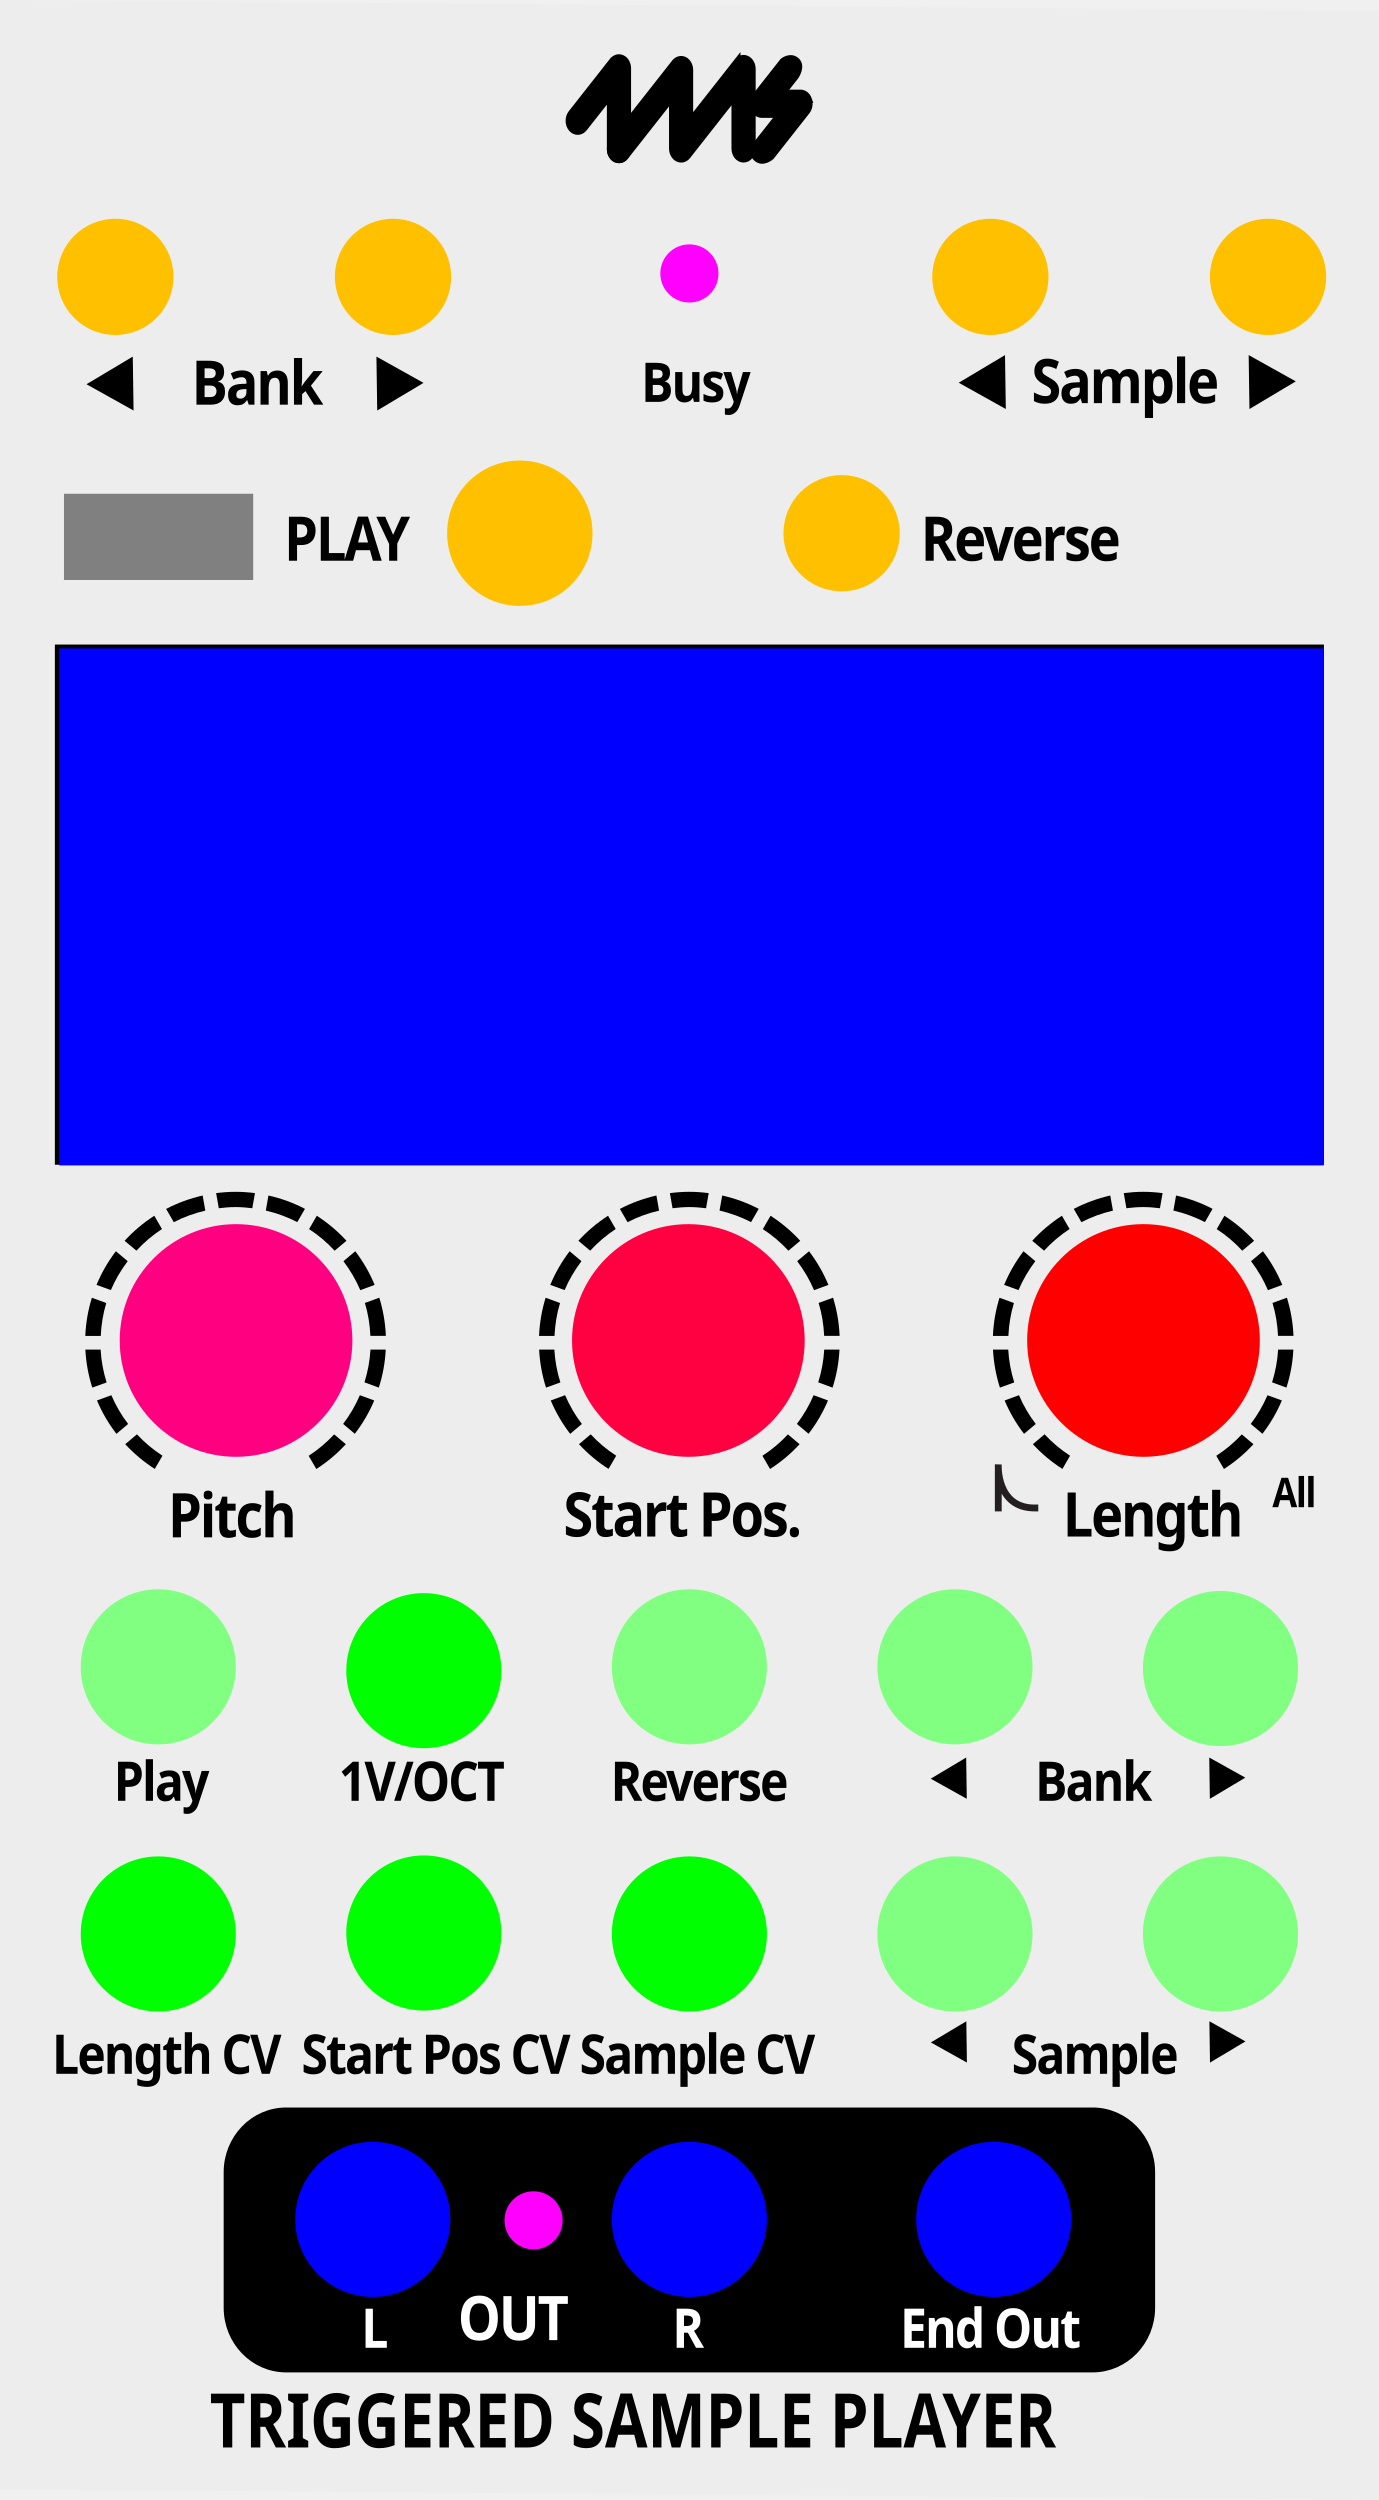
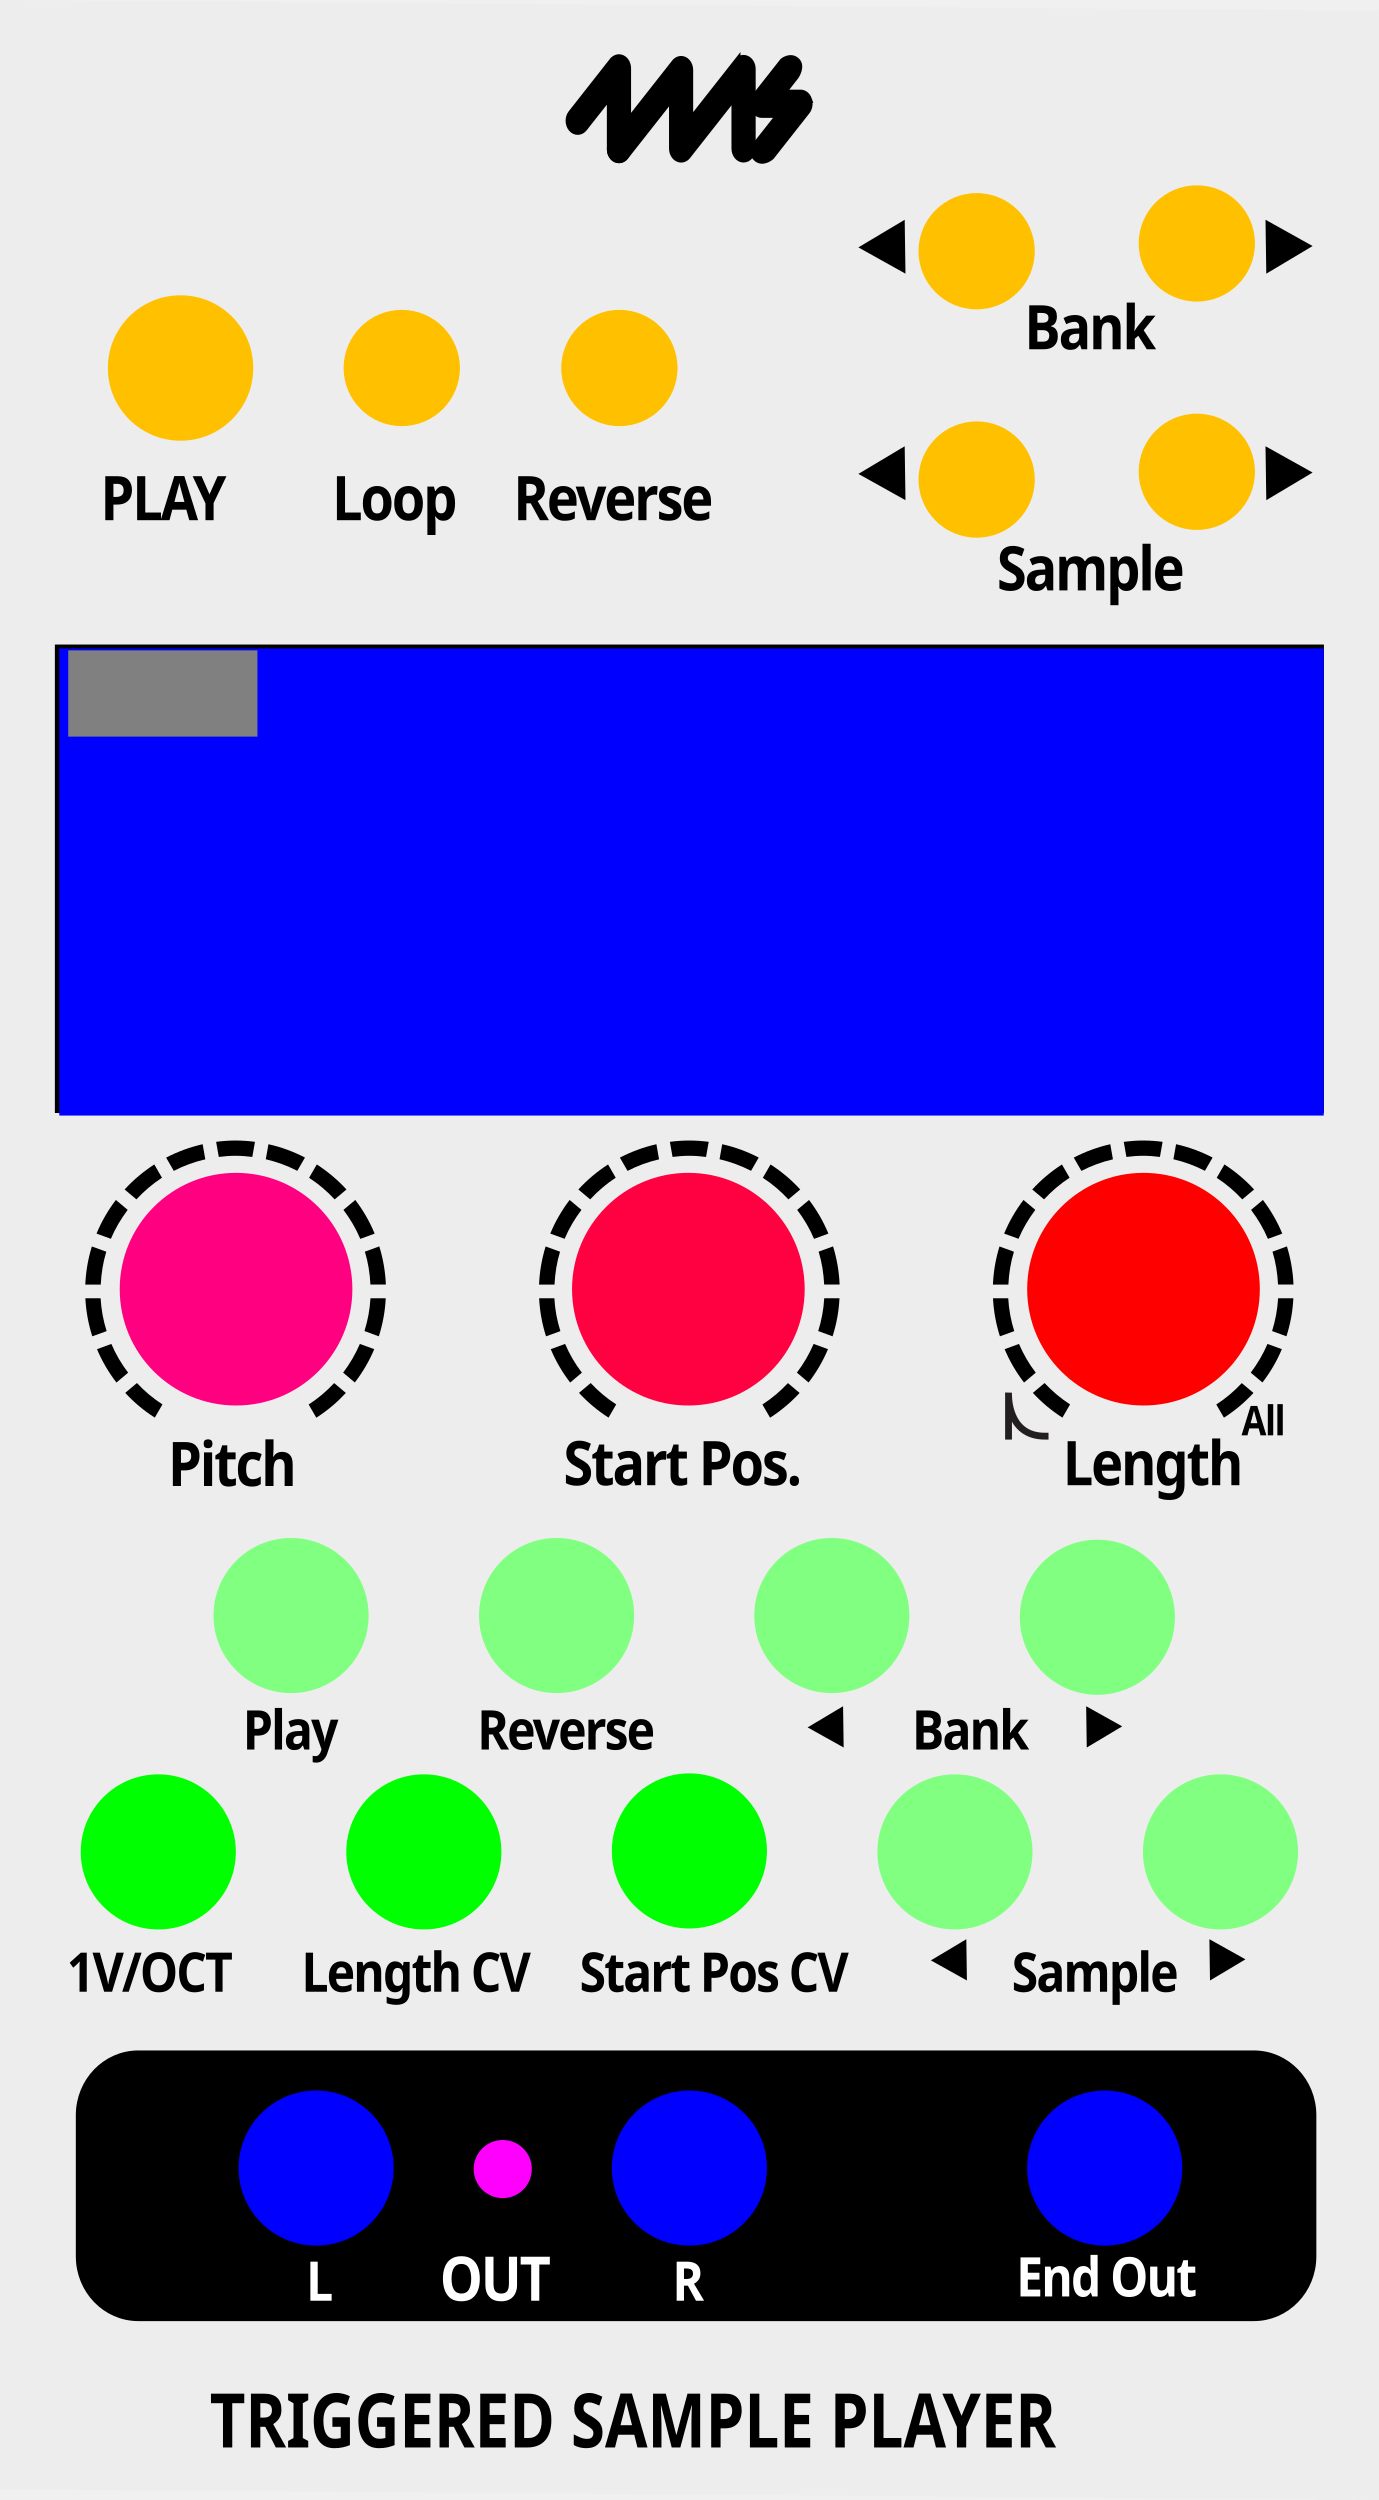
<svg xmlns="http://www.w3.org/2000/svg" width="71.12mm" height="128.954mm" viewBox="0 0 201.612 365.537" version="1.1" id="svg192">
  <defs id="defs192" />
  <g id="faceplate" transform="translate(-0.13,0.6436589)">
    <g id="g1">
      <rect x="0.13" y="-0.656" width="201.618" height="363.99" style="fill:#ededed;stroke-width:0px" id="rect1" transform="matrix(0.9999697,0.00779129,0,1,0,0)" />
    </g>
-     <text transform="scale(0.9380831,1.066004)" style="font-style:normal;font-variant:normal;font-weight:bold;font-stretch:normal;font-size:7.505px;font-family:GillSans-SemiBold, 'Gill Sans';-inkscape-font-specification:'GillSans-SemiBold, Gill Sans, Bold';font-variant-ligatures:normal;font-variant-caps:normal;font-variant-numeric:normal;font-variant-east-asian:normal;letter-spacing:-0.04em;stroke-width:0.938" id="text26-7-0" x="157.838" y="283.848">
-       <tspan x="157.838" y="283.848" id="tspan26-3-0" style="font-style:normal;font-variant:normal;font-weight:bold;font-stretch:normal;font-size:7.505px;font-family:GillSans-SemiBold, 'Gill Sans';-inkscape-font-specification:'GillSans-SemiBold, Gill Sans, Bold';font-variant-ligatures:normal;font-variant-caps:normal;font-variant-numeric:normal;font-variant-east-asian:normal;stroke-width:0.938">Sample</tspan>
+     <text transform="scale(0.9380831,1.066004)" style="font-style:normal;font-variant:normal;font-weight:bold;font-stretch:normal;font-size:7.505px;font-family:GillSans-SemiBold, 'Gill Sans';-inkscape-font-specification:'GillSans-SemiBold, Gill Sans, Bold';font-variant-ligatures:normal;font-variant-caps:normal;font-variant-numeric:normal;font-variant-east-asian:normal;letter-spacing:-0.04em;stroke-width:0.938" id="text26-7-0" x="157.838" y="272.591">
+       <tspan x="157.838" y="272.591" id="tspan26-3-0" style="font-style:normal;font-variant:normal;font-weight:bold;font-stretch:normal;font-size:7.505px;font-family:GillSans-SemiBold, 'Gill Sans';-inkscape-font-specification:'GillSans-SemiBold, Gill Sans, Bold';font-variant-ligatures:normal;font-variant-caps:normal;font-variant-numeric:normal;font-variant-east-asian:normal;stroke-width:0.938">Sample</tspan>
    </text>
-     <text transform="scale(0.9380831,1.066004)" style="font-style:normal;font-variant:normal;font-weight:bold;font-stretch:normal;font-size:7.505px;font-family:GillSans-SemiBold, 'Gill Sans';-inkscape-font-specification:'GillSans-SemiBold, Gill Sans, Bold';font-variant-ligatures:normal;font-variant-caps:normal;font-variant-numeric:normal;font-variant-east-asian:normal;letter-spacing:-0.04em;stroke-width:0.938" id="text26-7-9-1" x="161.487" y="246.401">
-       <tspan x="161.487" y="246.401" id="tspan26-3-5-0" style="font-style:normal;font-variant:normal;font-weight:bold;font-stretch:normal;font-size:7.505px;font-family:GillSans-SemiBold, 'Gill Sans';-inkscape-font-specification:'GillSans-SemiBold, Gill Sans, Bold';font-variant-ligatures:normal;font-variant-caps:normal;font-variant-numeric:normal;font-variant-east-asian:normal;stroke-width:0.938">Bank</tspan>
+     <text transform="scale(0.9380831,1.066004)" style="font-style:normal;font-variant:normal;font-weight:bold;font-stretch:normal;font-size:7.505px;font-family:GillSans-SemiBold, 'Gill Sans';-inkscape-font-specification:'GillSans-SemiBold, Gill Sans, Bold';font-variant-ligatures:normal;font-variant-caps:normal;font-variant-numeric:normal;font-variant-east-asian:normal;letter-spacing:-0.04em;stroke-width:0.938" id="text26-7-9-1" x="142.297" y="239.365">
+       <tspan x="142.297" y="239.365" id="tspan26-3-5-0" style="font-style:normal;font-variant:normal;font-weight:bold;font-stretch:normal;font-size:7.505px;font-family:GillSans-SemiBold, 'Gill Sans';-inkscape-font-specification:'GillSans-SemiBold, Gill Sans, Bold';font-variant-ligatures:normal;font-variant-caps:normal;font-variant-numeric:normal;font-variant-east-asian:normal;stroke-width:0.938">Bank</tspan>
    </text>
-     <rect x="33.345" y="308.022" width="135.181" height="37.716" rx="8.629" ry="8.954" style="stroke:#000000;stroke-width:1.019" id="rect2" />
-     <text transform="scale(0.9380831,1.066004)" style="font-weight:700;font-size:8.443px;font-family:GillSans-Bold, 'Gill Sans';letter-spacing:-0.04em;stroke-width:0.938" id="text12" x="29.996" y="54.895">
-       <tspan x="29.996" y="54.895" id="tspan12" style="stroke-width:0.938">Bank</tspan>
+     <rect x="11.727" y="299.68" width="180.375" height="38.557" rx="8.629" ry="8.954" style="stroke:#000000;stroke-width:1.019" id="rect2" />
+     <text transform="scale(0.9380831,1.066004)" style="font-weight:700;font-size:8.443px;font-family:GillSans-Bold, 'Gill Sans';letter-spacing:-0.04em;stroke-width:0.938" id="text12" x="159.806" y="47.295">
+       <tspan x="159.806" y="47.295" id="tspan12" style="stroke-width:0.938">Bank</tspan>
    </text>
-     <text transform="scale(0.9380831,1.066004)" style="font-weight:700;font-size:8.443px;font-family:GillSans-Bold, 'Gill Sans';letter-spacing:-0.04em;fill:#ffffff;stroke-width:0.938" id="text15" x="71.502" y="320.376">
-       <tspan x="71.502" y="320.376" id="tspan15" style="stroke-width:0.938">OUT</tspan>
+     <text transform="scale(0.9380831,1.066004)" style="font-weight:700;font-size:8.443px;font-family:GillSans-Bold, 'Gill Sans';letter-spacing:-0.04em;fill:#ffffff;stroke-width:0.938" id="text15" x="68.694" y="314.977">
+       <tspan x="68.694" y="314.977" id="tspan15" style="stroke-width:0.938">OUT</tspan>
    </text>
-     <text transform="scale(0.9380831,1.066004)" style="font-weight:600;font-size:7.505px;font-family:GillSans-SemiBold, 'Gill Sans';letter-spacing:-0.04em;fill:#ffffff;stroke-width:0.938" id="text16" x="104.941" y="321.427">
-       <tspan x="104.941" y="321.427" id="tspan16" style="stroke-width:0.938">R</tspan>
+     <text transform="scale(0.9380831,1.066004)" style="font-weight:600;font-size:7.505px;font-family:GillSans-SemiBold, 'Gill Sans';letter-spacing:-0.04em;fill:#ffffff;stroke-width:0.938" id="text16" x="104.941" y="314.977">
+       <tspan x="104.941" y="314.977" id="tspan16" style="stroke-width:0.938">R</tspan>
    </text>
-     <text transform="scale(0.9380831,1.066004)" style="font-weight:600;font-size:7.505px;font-family:GillSans-SemiBold, 'Gill Sans';letter-spacing:-0.04em;fill:#ffffff;stroke-width:0.938" id="text17" x="56.45" y="321.427">
-       <tspan x="56.45" y="321.427" id="tspan17" style="stroke-width:0.938">L</tspan>
+     <text transform="scale(0.9380831,1.066004)" style="font-weight:600;font-size:7.505px;font-family:GillSans-SemiBold, 'Gill Sans';letter-spacing:-0.04em;fill:#ffffff;stroke-width:0.938" id="text17" x="47.847" y="314.977">
+       <tspan x="47.847" y="314.977" id="tspan17" style="stroke-width:0.938">L</tspan>
    </text>
-     <text transform="scale(0.9380831,1.066004)" style="font-weight:600;font-size:7.505px;font-family:GillSans-SemiBold, 'Gill Sans';letter-spacing:-0.04em;stroke-width:0.938" id="text20" x="52.959" y="246.401">
-       <tspan x="52.959" y="246.401" id="tspan20" style="stroke-width:0.938">1V/OCT</tspan>
+     <text transform="scale(0.9380831,1.066004)" style="font-weight:600;font-size:7.505px;font-family:GillSans-SemiBold, 'Gill Sans';letter-spacing:-0.04em;stroke-width:0.938" id="text22" x="47.123" y="272.591">
+       <tspan x="47.123" y="272.591" id="tspan22" style="stroke-width:0.938">Length CV</tspan>
    </text>
-     <text transform="scale(0.9380831,1.066004)" style="font-weight:600;font-size:7.505px;font-family:GillSans-SemiBold, 'Gill Sans';letter-spacing:-0.04em;stroke-width:0.938" id="text22" x="47.123" y="283.848">
-       <tspan x="47.123" y="283.848" id="tspan22" style="stroke-width:0.938">Start Pos CV</tspan>
+     <text transform="scale(0.9380831,1.066004)" style="font-weight:600;font-size:7.505px;font-family:GillSans-SemiBold, 'Gill Sans';letter-spacing:-0.04em;stroke-width:0.938" id="text23" x="10.565" y="272.591">
+       <tspan x="10.565" y="272.591" id="tspan23" style="stroke-width:0.938">1V/OCT</tspan>
    </text>
-     <text transform="scale(0.9380831,1.066004)" style="font-weight:600;font-size:7.505px;font-family:GillSans-SemiBold, 'Gill Sans';letter-spacing:-0.04em;stroke-width:0.938" id="text23" x="8.246" y="283.848">
-       <tspan x="8.246" y="283.848" id="tspan23" style="stroke-width:0.938">Length CV</tspan>
+     <text transform="scale(0.9380831,1.066004)" style="font-weight:600;font-size:7.505px;font-family:GillSans-SemiBold, 'Gill Sans';letter-spacing:-0.04em;stroke-width:0.938" id="text26" x="90.482" y="272.591">
+       <tspan x="90.482" y="272.591" id="tspan26" style="stroke-width:0.938">Start Pos CV</tspan>
    </text>
-     <text transform="scale(0.9380831,1.066004)" style="font-weight:600;font-size:7.505px;font-family:GillSans-SemiBold, 'Gill Sans';letter-spacing:-0.04em;stroke-width:0.938" id="text26" x="90.482" y="283.848">
-       <tspan x="90.482" y="283.848" id="tspan26" style="stroke-width:0.938">Sample CV</tspan>
+     <text transform="scale(0.9380831,1.066004)" style="font-weight:600;font-size:7.505px;font-family:GillSans-SemiBold, 'Gill Sans';letter-spacing:-0.04em;stroke-width:0.938" id="text28" x="37.985" y="239.365">
+       <tspan x="37.985" y="239.365" id="tspan28" style="stroke-width:0.938">Play</tspan>
    </text>
-     <text transform="scale(0.9380831,1.066004)" style="font-weight:600;font-size:7.505px;font-family:GillSans-SemiBold, 'Gill Sans';letter-spacing:-0.04em;stroke-width:0.938" id="text28" x="17.867" y="246.401">
-       <tspan x="17.867" y="246.401" id="tspan28" style="stroke-width:0.938">Play</tspan>
+     <text transform="scale(0.9380831,1.066004)" style="font-weight:700;font-size:8.443px;font-family:GillSans-Bold, 'Gill Sans';letter-spacing:-0.04em;stroke-width:0.938" id="text30" x="80.149" y="70.739">
+       <tspan x="80.149" y="70.739" id="tspan30" style="stroke-width:0.938">Reverse</tspan>
    </text>
-     <text transform="scale(0.9380831,1.066004)" style="font-weight:700;font-size:8.443px;font-family:GillSans-Bold, 'Gill Sans';letter-spacing:-0.04em;stroke-width:0.938" id="text30" x="143.648" y="76.296">
-       <tspan x="143.648" y="76.296" id="tspan30" style="stroke-width:0.938">Reverse</tspan>
+     <text transform="scale(0.9380831,1.066004)" style="font-weight:700;font-size:8.443px;font-family:GillSans-Bold, 'Gill Sans';letter-spacing:-0.04em;stroke-width:0.938" id="text30-1" x="51.891" y="70.739">
+       <tspan x="51.891" y="70.739" id="tspan30-7" style="stroke-width:0.938">Loop</tspan>
    </text>
-     <text transform="scale(0.9380831,1.066004)" style="font-weight:600;font-size:7.505px;font-family:GillSans-SemiBold, 'Gill Sans';letter-spacing:-0.04em;fill:#ffffff;stroke-width:0.938" id="text31" x="140.44" y="321.427">
-       <tspan x="140.44" y="321.427" id="tspan31" style="stroke-width:0.938">End Out</tspan>
+     <text transform="scale(0.9380831,1.066004)" style="font-weight:600;font-size:7.505px;font-family:GillSans-SemiBold, 'Gill Sans';letter-spacing:-0.04em;fill:#ffffff;stroke-width:0.938" id="text31" x="158.541" y="314.391">
+       <tspan x="158.541" y="314.391" id="tspan31" style="stroke-width:0.938">End Out</tspan>
    </text>
-     <text transform="scale(0.9380831,1.066004)" style="font-weight:700;font-size:8.443px;font-family:GillSans-Bold, 'Gill Sans';letter-spacing:-0.04em;stroke-width:0.938" id="text33" x="44.409" y="76.296">
-       <tspan x="44.409" y="76.296" id="tspan33" style="stroke-width:0.938">PLAY</tspan>
+     <text transform="scale(0.9380831,1.066004)" style="font-weight:700;font-size:8.443px;font-family:GillSans-Bold, 'Gill Sans';letter-spacing:-0.04em;stroke-width:0.938" id="text33" x="15.785" y="70.739">
+       <tspan x="15.785" y="70.739" id="tspan33" style="stroke-width:0.938">PLAY</tspan>
    </text>
-     <text transform="scale(0.9380831,1.066004)" style="font-weight:700;font-size:8.443px;font-family:GillSans-Bold, 'Gill Sans';letter-spacing:-0.04em;stroke-width:0.938" id="text8" x="26.316" y="210.258">
-       <tspan x="26.316" y="210.258" id="tspan8" style="stroke-width:0.938">Pitch</tspan>
+     <text transform="scale(0.9380831,1.066004)" style="font-weight:700;font-size:8.443px;font-family:GillSans-Bold, 'Gill Sans';letter-spacing:-0.04em;stroke-width:0.938" id="text8" x="26.316" y="203.222">
+       <tspan x="26.316" y="203.222" id="tspan8" style="stroke-width:0.938">Pitch</tspan>
    </text>
-     <text transform="scale(0.9380831,1.066004)" style="font-weight:700;font-size:8.443px;font-family:GillSans-Bold, 'Gill Sans';letter-spacing:-0.04em;stroke-width:0.938" id="text9" x="87.961" y="210.146">
-       <tspan x="87.961" y="210.146" id="tspan9" style="stroke-width:0.938">Start Pos.</tspan>
+     <text transform="scale(0.9380831,1.066004)" style="font-weight:700;font-size:8.443px;font-family:GillSans-Bold, 'Gill Sans';letter-spacing:-0.04em;stroke-width:0.938" id="text9" x="87.961" y="203.11">
+       <tspan x="87.961" y="203.11" id="tspan9" style="stroke-width:0.938">Start Pos.</tspan>
    </text>
-     <g id="g63-6-2" transform="translate(63.25258,85.42726)">
+     <g id="g63-6-2" transform="translate(63.25258,77.92682)">
      <path d="m 37.67,90.42 c -0.83,0 -1.65,0.07 -2.45,0.17 l -0.39,-2.21 c 0.93,-0.12 1.88,-0.19 2.84,-0.19 0.96,0 1.91,0.07 2.84,0.19 l -0.39,2.21 c -0.81,-0.1 -1.62,-0.17 -2.45,-0.17 z" style="stroke-width:0px" id="path49-3-1" />
      <path d="m 23.18,96.8 -1.73,-1.45 c 1.28,-1.4 2.74,-2.63 4.34,-3.66 l 1.12,1.94 c -1.38,0.9 -2.62,1.96 -3.73,3.16 z" style="stroke-width:0px" id="path50-0-9" />
      <path d="m 28.64,92.63 -1.12,-1.94 c 1.67,-0.87 3.46,-1.53 5.34,-1.96 l 0.39,2.21 c -1.62,0.37 -3.16,0.94 -4.61,1.69 z" style="stroke-width:0px" id="path51-8-2" />
      <path d="m 19.44,102.56 -2.1,-0.76 c 0.73,-1.77 1.69,-3.42 2.83,-4.92 l 1.73,1.45 c -0.98,1.3 -1.82,2.71 -2.46,4.23 z" style="stroke-width:0px" id="path52-4-4" />
      <path d="m 42.09,90.94 0.39,-2.21 c 1.88,0.42 3.67,1.08 5.34,1.95 l -1.12,1.94 c -1.44,-0.74 -2.98,-1.31 -4.6,-1.69 z" style="stroke-width:0px" id="path53-0-5" />
      <path d="M 17.96,109.26 H 15.7 c 0.08,-1.93 0.41,-3.8 0.96,-5.58 l 2.11,0.77 c -0.47,1.53 -0.73,3.15 -0.81,4.81 z" style="stroke-width:0px" id="path54-4-8" />
      <path d="m 18.82,116.06 -2.1,0.76 c -0.57,-1.79 -0.91,-3.65 -1.01,-5.56 h 2.23 c 0.09,1.65 0.39,3.25 0.88,4.8 z" style="stroke-width:0px" id="path55-6-6" />
      <path d="m 21.96,122.14 -1.71,1.44 c -1.15,-1.5 -2.11,-3.14 -2.84,-4.88 l 2.1,-0.77 c 0.64,1.5 1.46,2.91 2.45,4.2 z" style="stroke-width:0px" id="path56-4-2" />
      <path d="m 53.45,98.33 1.73,-1.45 c 1.14,1.5 2.1,3.15 2.83,4.92 l -2.1,0.77 c -0.64,-1.52 -1.48,-2.93 -2.46,-4.23 z" style="stroke-width:0px" id="path57-6-5" />
      <path d="m 56.58,104.44 2.11,-0.77 c 0.55,1.78 0.88,3.65 0.96,5.58 h -2.26 c -0.08,-1.66 -0.34,-3.28 -0.81,-4.81 z" style="stroke-width:0px" id="path58-4-1" />
      <path d="m 57.4,111.26 h 2.23 c -0.09,1.91 -0.44,3.78 -1.01,5.56 l -2.1,-0.77 c 0.48,-1.54 0.79,-3.15 0.88,-4.8 z" style="stroke-width:0px" id="path59-3-3" />
      <path d="m 55.84,117.93 2.11,0.77 c -0.73,1.74 -1.69,3.38 -2.84,4.87 l -1.71,-1.44 c 0.99,-1.3 1.81,-2.71 2.45,-4.2 z" style="stroke-width:0px" id="path60-8-9" />
      <path d="m 26.98,126.78 -1.12,1.93 c -1.61,-1.03 -3.05,-2.24 -4.32,-3.62 l 1.71,-1.44 c 1.1,1.18 2.34,2.23 3.72,3.12 z" style="stroke-width:0px" id="path61-4-7" />
      <path d="m 52.09,123.66 1.71,1.44 c -1.27,1.37 -2.71,2.59 -4.32,3.62 l -1.12,-1.93 c 1.38,-0.89 2.62,-1.94 3.72,-3.12 z" style="stroke-width:0px" id="path62-0-3" />
      <path d="m 48.43,93.63 1.12,-1.94 c 1.6,1.03 3.06,2.26 4.34,3.66 L 52.16,96.8 C 51.05,95.6 49.8,94.53 48.42,93.64 Z" style="stroke-width:0px" id="path63-0-7" />
    </g>
-     <g id="g63-6-2-0" transform="translate(-3.097274,85.42726)">
+     <g id="g63-6-2-0" transform="translate(-3.097274,77.92682)">
      <path d="m 37.67,90.42 c -0.83,0 -1.65,0.07 -2.45,0.17 l -0.39,-2.21 c 0.93,-0.12 1.88,-0.19 2.84,-0.19 0.96,0 1.91,0.07 2.84,0.19 l -0.39,2.21 c -0.81,-0.1 -1.62,-0.17 -2.45,-0.17 z" style="stroke-width:0px" id="path49-3-1-2" />
      <path d="m 23.18,96.8 -1.73,-1.45 c 1.28,-1.4 2.74,-2.63 4.34,-3.66 l 1.12,1.94 c -1.38,0.9 -2.62,1.96 -3.73,3.16 z" style="stroke-width:0px" id="path50-0-9-1" />
      <path d="m 28.64,92.63 -1.12,-1.94 c 1.67,-0.87 3.46,-1.53 5.34,-1.96 l 0.39,2.21 c -1.62,0.37 -3.16,0.94 -4.61,1.69 z" style="stroke-width:0px" id="path51-8-2-8" />
      <path d="m 19.44,102.56 -2.1,-0.76 c 0.73,-1.77 1.69,-3.42 2.83,-4.92 l 1.73,1.45 c -0.98,1.3 -1.82,2.71 -2.46,4.23 z" style="stroke-width:0px" id="path52-4-4-7" />
      <path d="m 42.09,90.94 0.39,-2.21 c 1.88,0.42 3.67,1.08 5.34,1.95 l -1.12,1.94 c -1.44,-0.74 -2.98,-1.31 -4.6,-1.69 z" style="stroke-width:0px" id="path53-0-5-1" />
      <path d="M 17.96,109.26 H 15.7 c 0.08,-1.93 0.41,-3.8 0.96,-5.58 l 2.11,0.77 c -0.47,1.53 -0.73,3.15 -0.81,4.81 z" style="stroke-width:0px" id="path54-4-8-5" />
      <path d="m 18.82,116.06 -2.1,0.76 c -0.57,-1.79 -0.91,-3.65 -1.01,-5.56 h 2.23 c 0.09,1.65 0.39,3.25 0.88,4.8 z" style="stroke-width:0px" id="path55-6-6-5" />
      <path d="m 21.96,122.14 -1.71,1.44 c -1.15,-1.5 -2.11,-3.14 -2.84,-4.88 l 2.1,-0.77 c 0.64,1.5 1.46,2.91 2.45,4.2 z" style="stroke-width:0px" id="path56-4-2-8" />
      <path d="m 53.45,98.33 1.73,-1.45 c 1.14,1.5 2.1,3.15 2.83,4.92 l -2.1,0.77 c -0.64,-1.52 -1.48,-2.93 -2.46,-4.23 z" style="stroke-width:0px" id="path57-6-5-5" />
      <path d="m 56.58,104.44 2.11,-0.77 c 0.55,1.78 0.88,3.65 0.96,5.58 h -2.26 c -0.08,-1.66 -0.34,-3.28 -0.81,-4.81 z" style="stroke-width:0px" id="path58-4-1-6" />
      <path d="m 57.4,111.26 h 2.23 c -0.09,1.91 -0.44,3.78 -1.01,5.56 l -2.1,-0.77 c 0.48,-1.54 0.79,-3.15 0.88,-4.8 z" style="stroke-width:0px" id="path59-3-3-7" />
      <path d="m 55.84,117.93 2.11,0.77 c -0.73,1.74 -1.69,3.38 -2.84,4.87 l -1.71,-1.44 c 0.99,-1.3 1.81,-2.71 2.45,-4.2 z" style="stroke-width:0px" id="path60-8-9-9" />
      <path d="m 26.98,126.78 -1.12,1.93 c -1.61,-1.03 -3.05,-2.24 -4.32,-3.62 l 1.71,-1.44 c 1.1,1.18 2.34,2.23 3.72,3.12 z" style="stroke-width:0px" id="path61-4-7-4" />
      <path d="m 52.09,123.66 1.71,1.44 c -1.27,1.37 -2.71,2.59 -4.32,3.62 l -1.12,-1.93 c 1.38,-0.89 2.62,-1.94 3.72,-3.12 z" style="stroke-width:0px" id="path62-0-3-1" />
      <path d="m 48.43,93.63 1.12,-1.94 c 1.6,1.03 3.06,2.26 4.34,3.66 L 52.16,96.8 C 51.05,95.6 49.8,94.53 48.42,93.64 Z" style="stroke-width:0px" id="path63-0-7-6" />
    </g>
-     <g id="g63-6-2-0-2" transform="translate(129.6192,85.42726)">
+     <g id="g63-6-2-0-2" transform="translate(129.6192,77.92682)">
      <path d="m 37.67,90.42 c -0.83,0 -1.65,0.07 -2.45,0.17 l -0.39,-2.21 c 0.93,-0.12 1.88,-0.19 2.84,-0.19 0.96,0 1.91,0.07 2.84,0.19 l -0.39,2.21 c -0.81,-0.1 -1.62,-0.17 -2.45,-0.17 z" style="stroke-width:0px" id="path49-3-1-2-0" />
      <path d="m 23.18,96.8 -1.73,-1.45 c 1.28,-1.4 2.74,-2.63 4.34,-3.66 l 1.12,1.94 c -1.38,0.9 -2.62,1.96 -3.73,3.16 z" style="stroke-width:0px" id="path50-0-9-1-4" />
      <path d="m 28.64,92.63 -1.12,-1.94 c 1.67,-0.87 3.46,-1.53 5.34,-1.96 l 0.39,2.21 c -1.62,0.37 -3.16,0.94 -4.61,1.69 z" style="stroke-width:0px" id="path51-8-2-8-4" />
      <path d="m 19.44,102.56 -2.1,-0.76 c 0.73,-1.77 1.69,-3.42 2.83,-4.92 l 1.73,1.45 c -0.98,1.3 -1.82,2.71 -2.46,4.23 z" style="stroke-width:0px" id="path52-4-4-7-5" />
      <path d="m 42.09,90.94 0.39,-2.21 c 1.88,0.42 3.67,1.08 5.34,1.95 l -1.12,1.94 c -1.44,-0.74 -2.98,-1.31 -4.6,-1.69 z" style="stroke-width:0px" id="path53-0-5-1-9" />
      <path d="M 17.96,109.26 H 15.7 c 0.08,-1.93 0.41,-3.8 0.96,-5.58 l 2.11,0.77 c -0.47,1.53 -0.73,3.15 -0.81,4.81 z" style="stroke-width:0px" id="path54-4-8-5-7" />
      <path d="m 18.82,116.06 -2.1,0.76 c -0.57,-1.79 -0.91,-3.65 -1.01,-5.56 h 2.23 c 0.09,1.65 0.39,3.25 0.88,4.8 z" style="stroke-width:0px" id="path55-6-6-5-5" />
      <path d="m 21.96,122.14 -1.71,1.44 c -1.15,-1.5 -2.11,-3.14 -2.84,-4.88 l 2.1,-0.77 c 0.64,1.5 1.46,2.91 2.45,4.2 z" style="stroke-width:0px" id="path56-4-2-8-3" />
      <path d="m 53.45,98.33 1.73,-1.45 c 1.14,1.5 2.1,3.15 2.83,4.92 l -2.1,0.77 c -0.64,-1.52 -1.48,-2.93 -2.46,-4.23 z" style="stroke-width:0px" id="path57-6-5-5-9" />
      <path d="m 56.58,104.44 2.11,-0.77 c 0.55,1.78 0.88,3.65 0.96,5.58 h -2.26 c -0.08,-1.66 -0.34,-3.28 -0.81,-4.81 z" style="stroke-width:0px" id="path58-4-1-6-0" />
      <path d="m 57.4,111.26 h 2.23 c -0.09,1.91 -0.44,3.78 -1.01,5.56 l -2.1,-0.77 c 0.48,-1.54 0.79,-3.15 0.88,-4.8 z" style="stroke-width:0px" id="path59-3-3-7-5" />
      <path d="m 55.84,117.93 2.11,0.77 c -0.73,1.74 -1.69,3.38 -2.84,4.87 l -1.71,-1.44 c 0.99,-1.3 1.81,-2.71 2.45,-4.2 z" style="stroke-width:0px" id="path60-8-9-9-5" />
      <path d="m 26.98,126.78 -1.12,1.93 c -1.61,-1.03 -3.05,-2.24 -4.32,-3.62 l 1.71,-1.44 c 1.1,1.18 2.34,2.23 3.72,3.12 z" style="stroke-width:0px" id="path61-4-7-4-6" />
      <path d="m 52.09,123.66 1.71,1.44 c -1.27,1.37 -2.71,2.59 -4.32,3.62 l -1.12,-1.93 c 1.38,-0.89 2.62,-1.94 3.72,-3.12 z" style="stroke-width:0px" id="path62-0-3-1-3" />
      <path d="m 48.43,93.63 1.12,-1.94 c 1.6,1.03 3.06,2.26 4.34,3.66 L 52.16,96.8 C 51.05,95.6 49.8,94.53 48.42,93.64 Z" style="stroke-width:0px" id="path63-0-7-6-2" />
    </g>
-     <text transform="scale(0.9380831,1.066004)" style="font-weight:700;font-size:8.443px;font-family:GillSans-Bold, 'Gill Sans';letter-spacing:-0.04em;stroke-width:0.938" id="text78" x="165.789" y="210.146">
-       <tspan x="165.789" y="210.146" id="tspan78" style="stroke-width:0.938">Length</tspan>
+     <text transform="scale(0.9380831,1.066004)" style="font-weight:700;font-size:8.443px;font-family:GillSans-Bold, 'Gill Sans';letter-spacing:-0.04em;stroke-width:0.938" id="text78" x="165.789" y="203.11">
+       <tspan x="165.789" y="203.11" id="tspan78" style="stroke-width:0.938">Length</tspan>
    </text>
    <text transform="scale(0.9055385,1.104315)" style="font-weight:700;font-size:9.961px;font-family:GillSans-Bold, 'Gill Sans';stroke-width:0.906" id="text79" x="34.008" y="323.482">
      <tspan id="tspan194" x="34.008" y="323.482" style="stroke-width:0.906">
        <tspan x="34.008" y="323.482" id="tspan79" style="stroke-width:0.906">TRIGGERED SAMPLE PLAYER</tspan>
      </tspan>
    </text>
    <g id="g81" transform="translate(-42.80273,-0.597961)">
      <path d="m 150.73,8.93 c 0,0 -4.37,5.55 -6.92,8.79 v -7.53 c 0,-0.65 -0.32,-1.23 -0.8,-1.47 -0.49,-0.24 -1.05,-0.09 -1.41,0.37 l -9.09,11.56 c -0.49,0.63 -0.48,1.63 0.04,2.24 0.51,0.6 1.33,0.59 1.82,-0.04 0,0 4.34,-5.51 6.87,-8.73 v 7.53 c 0,0.65 0.32,1.23 0.81,1.47 0.49,0.24 1.05,0.1 1.41,-0.37 0,0 4.37,-5.56 6.91,-8.79 v 7.69 c 0,0.88 0.57,1.58 1.29,1.58 0.72,0 1.29,-0.71 1.29,-1.58 V 10.04 c 0,-0.65 -0.32,-1.23 -0.81,-1.47 -0.49,-0.24 -1.04,-0.1 -1.41,0.37 z" style="stroke:#000000;stroke-width:0.96px" id="path79" />
      <path d="m 132.5,8.84 -6.02,7.66 c -0.5,0.63 -0.48,1.63 0.03,2.24 0.52,0.61 1.33,0.59 1.83,-0.04 0,0 2.03,-2.58 3.81,-4.84 v 7.88 c 0,0.87 0.57,1.58 1.29,1.58 0.72,0 1.29,-0.71 1.29,-1.58 V 9.94 c 0,-0.65 -0.32,-1.23 -0.81,-1.47 -0.49,-0.24 -1.05,-0.09 -1.41,0.37 z" style="stroke:#000000;stroke-width:0.96px" id="path80" />
      <path d="m 161.18,14.49 c -0.2,-0.58 -0.67,-0.96 -1.19,-0.96 h -2.63 l 1.92,-2.44 c 0,0 1,-1.47 0.11,-2.27 -0.88,-0.81 -1.97,0.08 -1.97,0.08 l -4.03,5.12 c -0.36,0.46 -0.46,1.13 -0.26,1.72 0.2,0.58 0.67,0.96 1.19,0.96 h 2.63 l -3.12,3.96 c 0,0 -1.29,1.41 -0.34,2.36 0.96,0.96 2.2,-0.17 2.2,-0.17 l 5.22,-6.64 c 0.36,-0.46 0.46,-1.13 0.26,-1.72 z" style="stroke:#000000;stroke-width:0.96px" id="path81" />
    </g>
-     <text transform="scale(0.9380831,1.066004)" style="font-weight:600;font-size:5.628px;font-family:GillSans-SemiBold, 'Gill Sans';letter-spacing:-0.04em;stroke-width:0.938" id="text111" x="198.464" y="206.125">
-       <tspan x="198.464" y="206.125" id="tspan111" style="stroke-width:0.938">All</tspan>
+     <text transform="scale(0.9380831,1.066004)" style="font-weight:600;font-size:5.628px;font-family:GillSans-SemiBold, 'Gill Sans';letter-spacing:-0.04em;stroke-width:0.938" id="text111" x="193.666" y="196.275">
+       <tspan x="193.666" y="196.275" id="tspan111" style="stroke-width:0.938">All</tspan>
    </text>
-     <path d="m 146.101,219.848 v -6.36 c 0,0 -0.35,6.39 5.35,6.36" style="fill:none;stroke:#231f20;stroke-linecap:square" id="path151" />
-     <g id="g153" transform="translate(-35.91556,-40.60564)">
+     <path d="m 147.601,209.348 v -6.36 c 0,0 -0.35,6.39 5.35,6.36" style="fill:none;stroke:#231f20;stroke-linecap:square" id="path151" />
+     <g id="g153" transform="translate(-55.41725,-48.10609)">
      <text transform="scale(0.9380831,1.066004)" style="font-weight:600;font-size:7.505px;font-family:GillSans-SemiBold, 'Gill Sans';letter-spacing:-0.04em;stroke-width:0.938" id="text152" x="133.606" y="284.492">
        <tspan x="133.606" y="284.492" id="tspan152" style="stroke-width:0.938">Reverse</tspan>
      </text>
    </g>
-     <text transform="scale(0.9380831,1.066004)" style="font-weight:600;font-size:7.505px;font-family:GillSans-SemiBold, 'Gill Sans';letter-spacing:-0.04em;stroke-width:0.938" id="text158" x="100.078" y="54.51">
-       <tspan x="100.078" y="54.51" id="tspan158" style="stroke-width:0.938">Busy</tspan>
-     </text>
-     <rect id="Screen" x="8.153" y="93.593" width="185.567" height="76.065" style="stroke-width:0px" />
+     <rect id="Screen" x="8.153" y="93.593" width="185.567" height="68.502" style="stroke-width:0px" />
    <text xml:space="preserve" style="font-style:normal;font-weight:normal;font-size:30.002px;line-height:1.25;font-family:sans-serif;fill:#000000;fill-opacity:1;stroke:none;stroke-width:0.75" x="173.632" y="329.533" id="text195">
      <tspan id="tspan195" style="stroke-width:0.75" x="173.632" y="329.533" />
    </text>
-     <path style="fill:#000000;stroke-width:0.751" id="path195" d="m 41.54,60.769 0.076,5.256 0.076,5.256 -4.59,-2.562 -4.59,-2.562 4.514,-2.694 z" transform="matrix(0.7500444,0,0,0.7500444,-11.61151,5.908679)" />
-     <path style="fill:#000000;stroke-width:0.751" id="path195-1" d="m 41.54,60.769 0.076,5.256 0.076,5.256 -4.59,-2.562 -4.59,-2.562 4.514,-2.694 z" transform="matrix(-0.7500444,0,0,-0.7500444,86.44468,104.952)" />
-     <text transform="scale(0.9380831,1.066004)" style="font-weight:700;font-size:8.443px;font-family:GillSans-Bold, 'Gill Sans';letter-spacing:-0.04em;stroke-width:0.938" id="text12-5" x="160.913" y="54.688">
-       <tspan x="160.913" y="54.688" id="tspan12-4" style="stroke-width:0.938">Sample</tspan>
+     <text transform="scale(0.9380831,1.066004)" style="font-weight:700;font-size:8.443px;font-family:GillSans-Bold, 'Gill Sans';letter-spacing:-0.04em;stroke-width:0.938" id="text12-5" x="155.53" y="80.371">
+       <tspan x="155.53" y="80.371" id="tspan12-4" style="stroke-width:0.938">Sample</tspan>
    </text>
-     <path style="fill:#000000;stroke-width:0.751" id="path195-17" d="m 41.54,60.769 0.076,5.256 0.076,5.256 -4.59,-2.562 -4.59,-2.562 4.514,-2.694 z" transform="matrix(0.7500444,0,0,0.7500444,115.9309,5.688076)" />
-     <path style="fill:#000000;stroke-width:0.751" id="path195-1-1" d="m 41.54,60.769 0.076,5.256 0.076,5.256 -4.59,-2.562 -4.59,-2.562 4.514,-2.694 z" transform="matrix(-0.7500444,0,0,-0.7500444,213.9871,104.7314)" />
-     <path style="fill:#000000;stroke-width:0.751" id="path195-17-1" d="m 41.54,60.769 0.076,5.256 0.076,5.256 -4.59,-2.562 -4.59,-2.562 4.514,-2.694 z" transform="matrix(0.5741032,0,0,0.5741032,117.5597,221.4513)" />
-     <path style="fill:#000000;stroke-width:0.751" id="path195-1-1-0" d="m 41.54,60.769 0.076,5.256 0.076,5.256 -4.59,-2.562 -4.59,-2.562 4.514,-2.694 z" transform="matrix(-0.5741032,0,0,-0.5741032,200.8888,297.2615)" />
-     <path style="fill:#000000;stroke-width:0.751" id="path195-17-1-8" d="m 41.54,60.769 0.076,5.256 0.076,5.256 -4.59,-2.562 -4.59,-2.562 4.514,-2.694 z" transform="matrix(0.5741032,0,0,0.5741032,117.5802,260.0192)" />
-     <path style="fill:#000000;stroke-width:0.751" id="path195-1-1-0-4" d="m 41.54,60.769 0.076,5.256 0.076,5.256 -4.59,-2.562 -4.59,-2.562 4.514,-2.694 z" transform="matrix(-0.5741032,0,0,-0.5741032,200.9094,335.8294)" />
+     <path style="fill:#000000;stroke-width:0.751" id="path195-1-1" d="m 41.54,60.769 0.076,5.256 0.076,5.256 -4.59,-2.562 -4.59,-2.562 4.514,-2.694 z" transform="matrix(0.7500444,0,0,0.7500444,101.2609,-14.10145)" />
+     <path style="fill:#000000;stroke-width:0.751" id="path195-1-1-6" d="m 41.54,60.769 0.076,5.256 0.076,5.256 -4.59,-2.562 -4.59,-2.562 4.514,-2.694 z" transform="matrix(0.7500444,0,0,0.7500444,101.2609,19.01915)" />
+     <path style="fill:#000000;stroke-width:0.751" id="path195-1-1-1" d="m 41.54,60.769 0.076,5.256 0.076,5.256 -4.59,-2.562 -4.59,-2.562 4.514,-2.694 z" transform="matrix(-0.7500444,0,0,-0.7500444,216.4493,118.0624)" />
+     <path style="fill:#000000;stroke-width:0.751" id="path195-1-1-6-5" d="m 41.54,60.769 0.076,5.256 0.076,5.256 -4.59,-2.562 -4.59,-2.562 4.514,-2.694 z" transform="matrix(-0.7500444,0,0,-0.7500444,216.4493,84.94183)" />
+     <path style="fill:#000000;stroke-width:0.751" id="path195-17-1" d="m 41.54,60.769 0.076,5.256 0.076,5.256 -4.59,-2.562 -4.59,-2.562 4.514,-2.694 z" transform="matrix(0.5741032,0,0,0.5741032,99.5586,213.9508)" />
+     <path style="fill:#000000;stroke-width:0.751" id="path195-1-1-0" d="m 41.54,60.769 0.076,5.256 0.076,5.256 -4.59,-2.562 -4.59,-2.562 4.514,-2.694 z" transform="matrix(-0.5741032,0,0,-0.5741032,182.8877,289.7611)" />
+     <path style="fill:#000000;stroke-width:0.751" id="path195-17-1-8" d="m 41.54,60.769 0.076,5.256 0.076,5.256 -4.59,-2.562 -4.59,-2.562 4.514,-2.694 z" transform="matrix(0.5741032,0,0,0.5741032,117.5802,248.0185)" />
+     <path style="fill:#000000;stroke-width:0.751" id="path195-1-1-0-4" d="m 41.54,60.769 0.076,5.256 0.076,5.256 -4.59,-2.562 -4.59,-2.562 4.514,-2.694 z" transform="matrix(-0.5741032,0,0,-0.5741032,200.9094,323.8287)" />
  </g>
  <g id="components" transform="translate(4.014635,0.6436589)" style="display:inline">
-     <circle id="Busy_RedLight" data-name="Busy#RedLight" cx="96.791" cy="39.327" r="4.25" style="fill:#ff00ff;stroke-width:0px" />
-     <circle id="Play_Light_WhiteLight" data-name="Play Light#WhiteLight" cx="74.005" cy="324.014" r="4.25" style="fill:#ff00ff;stroke-width:0px" />
-     <circle id="End_Out" data-name="End Out" cx="141.295" cy="323.871" r="11.34" style="fill:#0000ff;stroke-width:0px" />
-     <circle id="Out_Right" data-name="Out Right" cx="96.791" cy="323.871" r="11.34" style="fill:#0000ff;stroke-width:0px" />
-     <circle id="Out_Left" data-name="Out Left" cx="50.495" cy="323.871" r="11.34" style="fill:#0000ff;stroke-width:0px" />
-     <circle id="Sample_CV" data-name="Sample CV" cx="96.791" cy="282.136" r="11.34" style="fill:#00ff00;stroke-width:0px" />
-     <circle id="Start_Pos_CV" data-name="Start Pos CV" cx="57.961" cy="281.996" r="11.34" style="fill:#00ff00;stroke-width:0px" />
-     <circle id="Length_CV" data-name="Length CV" cx="19.131" cy="282.136" r="11.34" style="fill:#00ff00;stroke-width:0px" />
-     <circle id="Reverse_Trig" data-name="Reverse Trig" cx="96.791" cy="243.076" r="11.34" style="fill:#80ff80;stroke-width:0px" />
-     <circle id="Prev_Bank_Trig" data-name="Prev. Bank Trig" cx="135.621" cy="243.076" r="11.34" style="fill:#80ff80;stroke-width:0px" />
-     <circle id="Reverse_Trig_A-5-57" data-name="Next Bank Trig" cx="174.451" cy="243.327" r="11.34" style="fill:#80ff80;stroke-width:0px" />
-     <circle id="Next_Sample_Trig" data-name="Next Sample Trig" cx="174.451" cy="282.136" r="11.34" style="fill:#80ff80;stroke-width:0px" />
-     <circle id="Prev_Sample_Trig" data-name="Prev. Sample Trig" cx="135.621" cy="282.136" r="11.34" style="fill:#80ff80;stroke-width:0px" />
-     <circle id="Pitch_V_oct" data-name="Pitch V/oct" cx="57.961" cy="243.636" r="11.34" style="fill:#00ff00;stroke-width:0px" />
-     <circle id="Play_Trig" data-name="Play Trig" cx="19.131" cy="243.076" r="11.34" style="fill:#80ff80;stroke-width:0px" />
-     <circle id="Next_Bank" data-name="Next Bank" cx="53.453" cy="39.83" r="8.5" style="fill:#ffc000;stroke-width:0px" />
-     <circle id="Prev_Bank" data-name="Prev Bank" cx="12.852" cy="39.83" r="8.5" style="fill:#ffc000;stroke-width:0px" />
-     <circle id="Next_Sample" data-name="Next Sample" cx="181.404" cy="39.83" r="8.5" style="display:inline;fill:#ffc000;stroke-width:0px" />
-     <circle id="Prev_Sample" data-name="Prev Sample" cx="140.803" cy="39.83" r="8.5" style="display:inline;fill:#ffc000;stroke-width:0px" />
-     <circle id="Reverse" data-name="Reverse#MomentaryRGB7mm" cx="119.046" cy="77.315" r="8.5" style="fill:#ffc000;stroke-width:0px" />
-     <circle id="Play_MomentaryRGB7mm" data-name="Play#MomentaryRGB7mm" cx="71.996" cy="77.315" r="10.63" style="fill:#ffc000;stroke-width:0px" />
-     <circle id="Pitch" data-name="Pitch" cx="30.501" cy="195.354" r="17.01" style="fill:#ff0080;stroke-width:0px" />
-     <circle id="Start_Pos._A" data-name="Length" cx="163.192" cy="195.354" r="17.01" style="fill:#ff0000;stroke-width:0px" />
-     <circle id="Pitch_A" data-name="StartPos" cx="96.64" cy="195.354" r="17.01" style="fill:#ff0040;stroke-width:0px" />
+     <circle id="Play_Light_WhiteLight" data-name="Play Light#WhiteLight" cx="69.499" cy="316.513" r="4.25" style="fill:#ff00ff;stroke-width:0px" />
+     <circle id="End_Out" data-name="End Out" cx="157.52" cy="316.37" r="11.34" style="fill:#0000ff;stroke-width:0px" />
+     <circle id="Right_Out" data-name="Right Out" cx="96.791" cy="316.37" r="11.34" style="fill:#0000ff;stroke-width:0px" />
+     <circle id="Left_Out" data-name="Left Out" cx="42.207" cy="316.37" r="11.34" style="fill:#0000ff;stroke-width:0px" />
+     <circle id="Next_Sample_Trig" data-name="Next Sample Trig" cx="174.451" cy="270.136" r="11.34" style="fill:#80ff80;stroke-width:0px" />
+     <circle id="Prev_Sample_Trig" data-name="Prev. Sample Trig" cx="135.621" cy="270.136" r="11.34" style="fill:#80ff80;stroke-width:0px" />
+     <circle id="Start_Pos_CV" data-name="Start Pos CV" cx="96.791" cy="269.996" r="11.34" style="fill:#00ff00;stroke-width:0px" />
+     <circle id="Length_CV" data-name="Length CV" cx="57.961" cy="270.136" r="11.34" style="fill:#00ff00;stroke-width:0px" />
+     <circle id="Next_Bank_Trig" data-name="Next Bank Trig" cx="156.45" cy="235.826" r="11.34" style="fill:#80ff80;stroke-width:0px" />
+     <circle id="Prev_Bank_Trig" data-name="Prev. Bank Trig" cx="117.62" cy="235.576" r="11.34" style="fill:#80ff80;stroke-width:0px" />
+     <circle id="Reverse_Trig" data-name="Reverse Trig" cx="77.376" cy="235.576" r="11.34" style="fill:#80ff80;stroke-width:0px" />
+     <circle id="Pitch_V_oct" data-name="Pitch V/oct" cx="19.131" cy="270.136" r="11.34" style="fill:#00ff00;stroke-width:0px" />
+     <circle id="Play_Trig" data-name="Play Trig" cx="38.546" cy="235.576" r="11.34" style="fill:#80ff80;stroke-width:0px" />
+     <circle id="Prev_Sample" data-name="Prev Sample" cx="138.795" cy="69.468" r="8.5" style="display:inline;fill:#ffc000;stroke-width:0px" />
+     <circle id="Next_Bank" data-name="Next Bank" cx="170.99" cy="34.942" r="8.5" style="fill:#ffc000;stroke-width:0px" />
+     <circle id="Next_Sample" data-name="Next Sample" cx="170.99" cy="68.332" r="8.5" style="display:inline;fill:#ffc000;stroke-width:0px" />
+     <circle id="Prev_Bank" data-name="Prev Bank" cx="138.795" cy="36.079" r="8.5" style="fill:#ffc000;stroke-width:0px" />
+     <circle id="Length" data-name="Length" cx="163.192" cy="187.854" r="17.01" style="fill:#ff0000;stroke-width:0px" />
+     <circle id="StartPos" data-name="StartPos" cx="96.64" cy="187.854" r="17.01" style="fill:#ff0040;stroke-width:0px" />
+     <circle id="Pitch" data-name="Pitch" cx="30.501" cy="187.854" r="17.01" style="fill:#ff0080;stroke-width:0px" />
+     <circle id="Reverse" data-name="Reverse#MomentaryRGB7mm" cx="86.556" cy="53.155" r="8.5" style="fill:#ffc000;stroke-width:0px" />
+     <circle id="Loop" data-name="Loop#MomentaryRGB7mm" cx="54.734" cy="53.155" r="8.5" style="display:inline;fill:#ffc000;stroke-width:0px" />
+     <circle id="Play_Button" data-name="Play#MomentaryRGB7mm" cx="22.389" cy="53.155" r="10.63" style="fill:#ffc000;stroke-width:0px" />
    <text id="slug" style="font-size:6px;font-family:MyriadPro-Regular, 'Myriad Pro';display:none" x="106.929" y="6.466">TSP</text>
    <text id="modulename" style="font-size:6px;font-family:MyriadPro-Regular, 'Myriad Pro';display:none" x="122.399" y="6.466">Triggered Sample Player</text>
-     <rect id="Screen_STSPDisplay" data-name="Screen#STSPDisplay" x="4.655" y="94.156" width="184.893" height="75.603" style="fill:#0000ff;stroke-width:0px" />
-     <rect id="LoadSample_LoadSample" data-name="LoadSample@LoadSample" x="5.34" y="71.543" width="27.67" height="12.612" style="fill:#808080;stroke-width:0px" />
+     <rect id="Screen_STSPDisplay" data-name="Screen#STSPDisplay" x="4.655" y="94.156" width="184.893" height="68.31" style="fill:#0000ff;stroke-width:0px" />
+     <rect id="LoadSample_LoadSample" data-name="LoadSample@LoadSample" x="5.959" y="94.443" width="27.67" height="12.612" style="fill:#808080;stroke-width:0px" />
  </g>
</svg>
